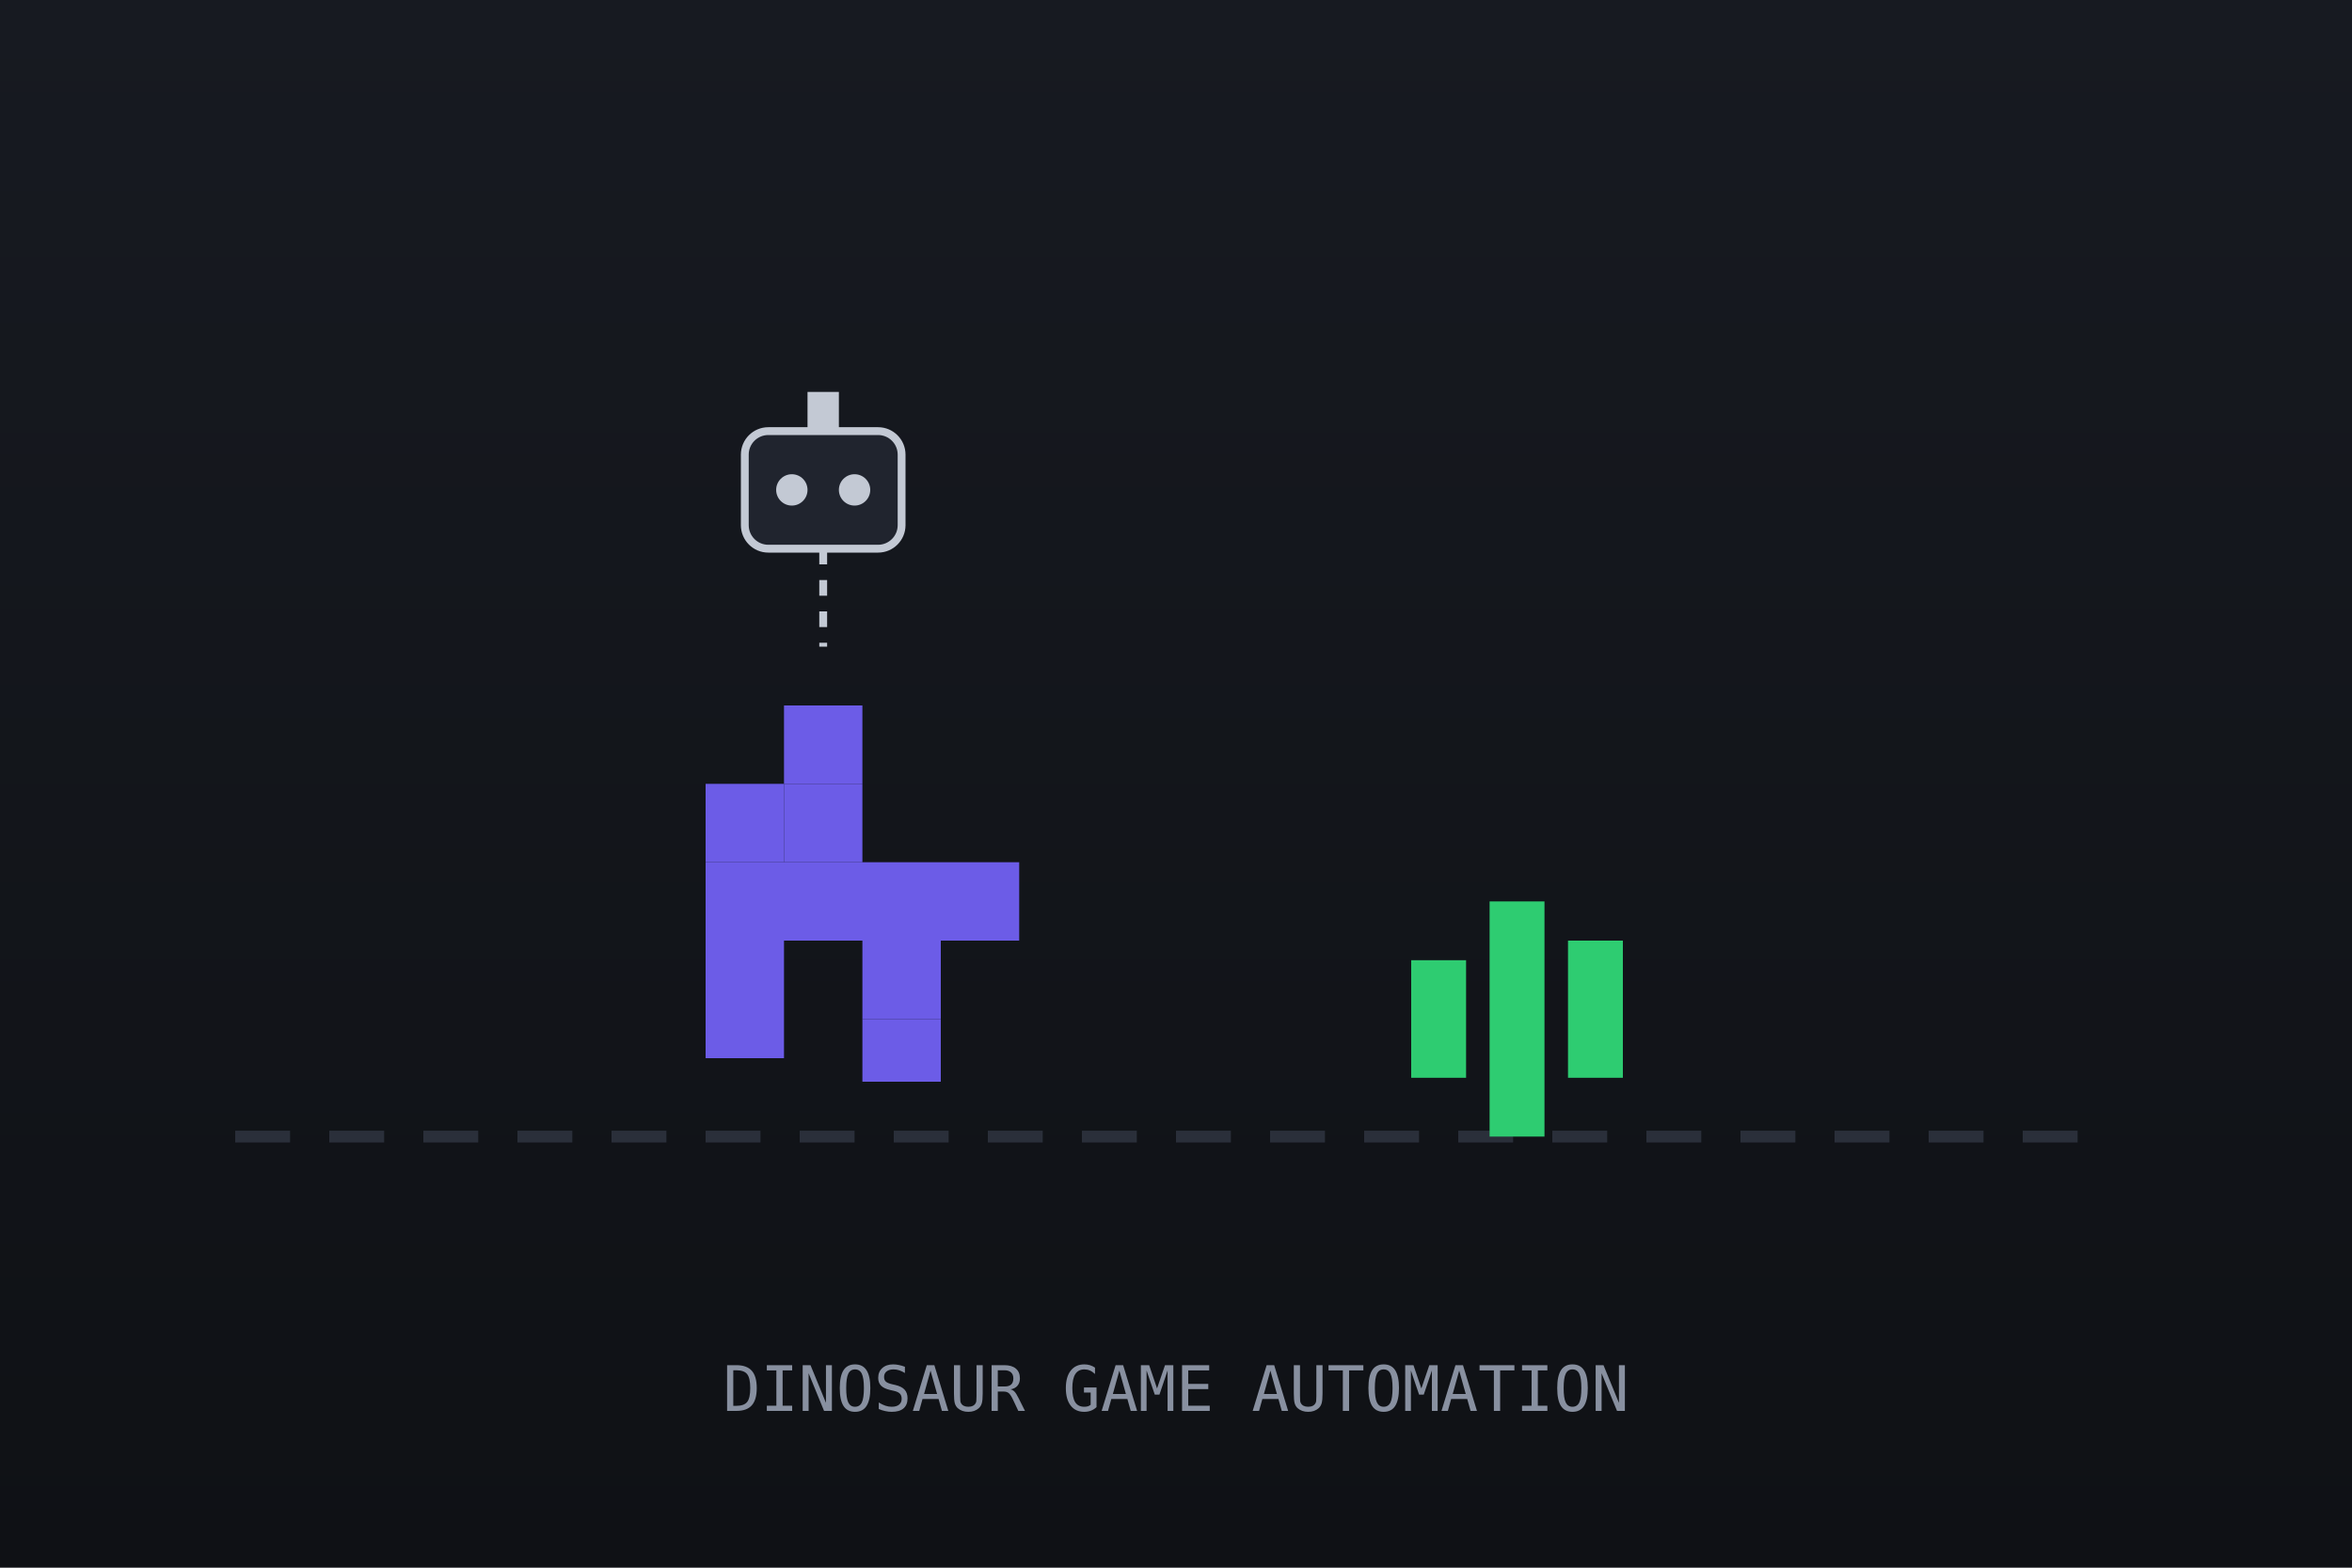
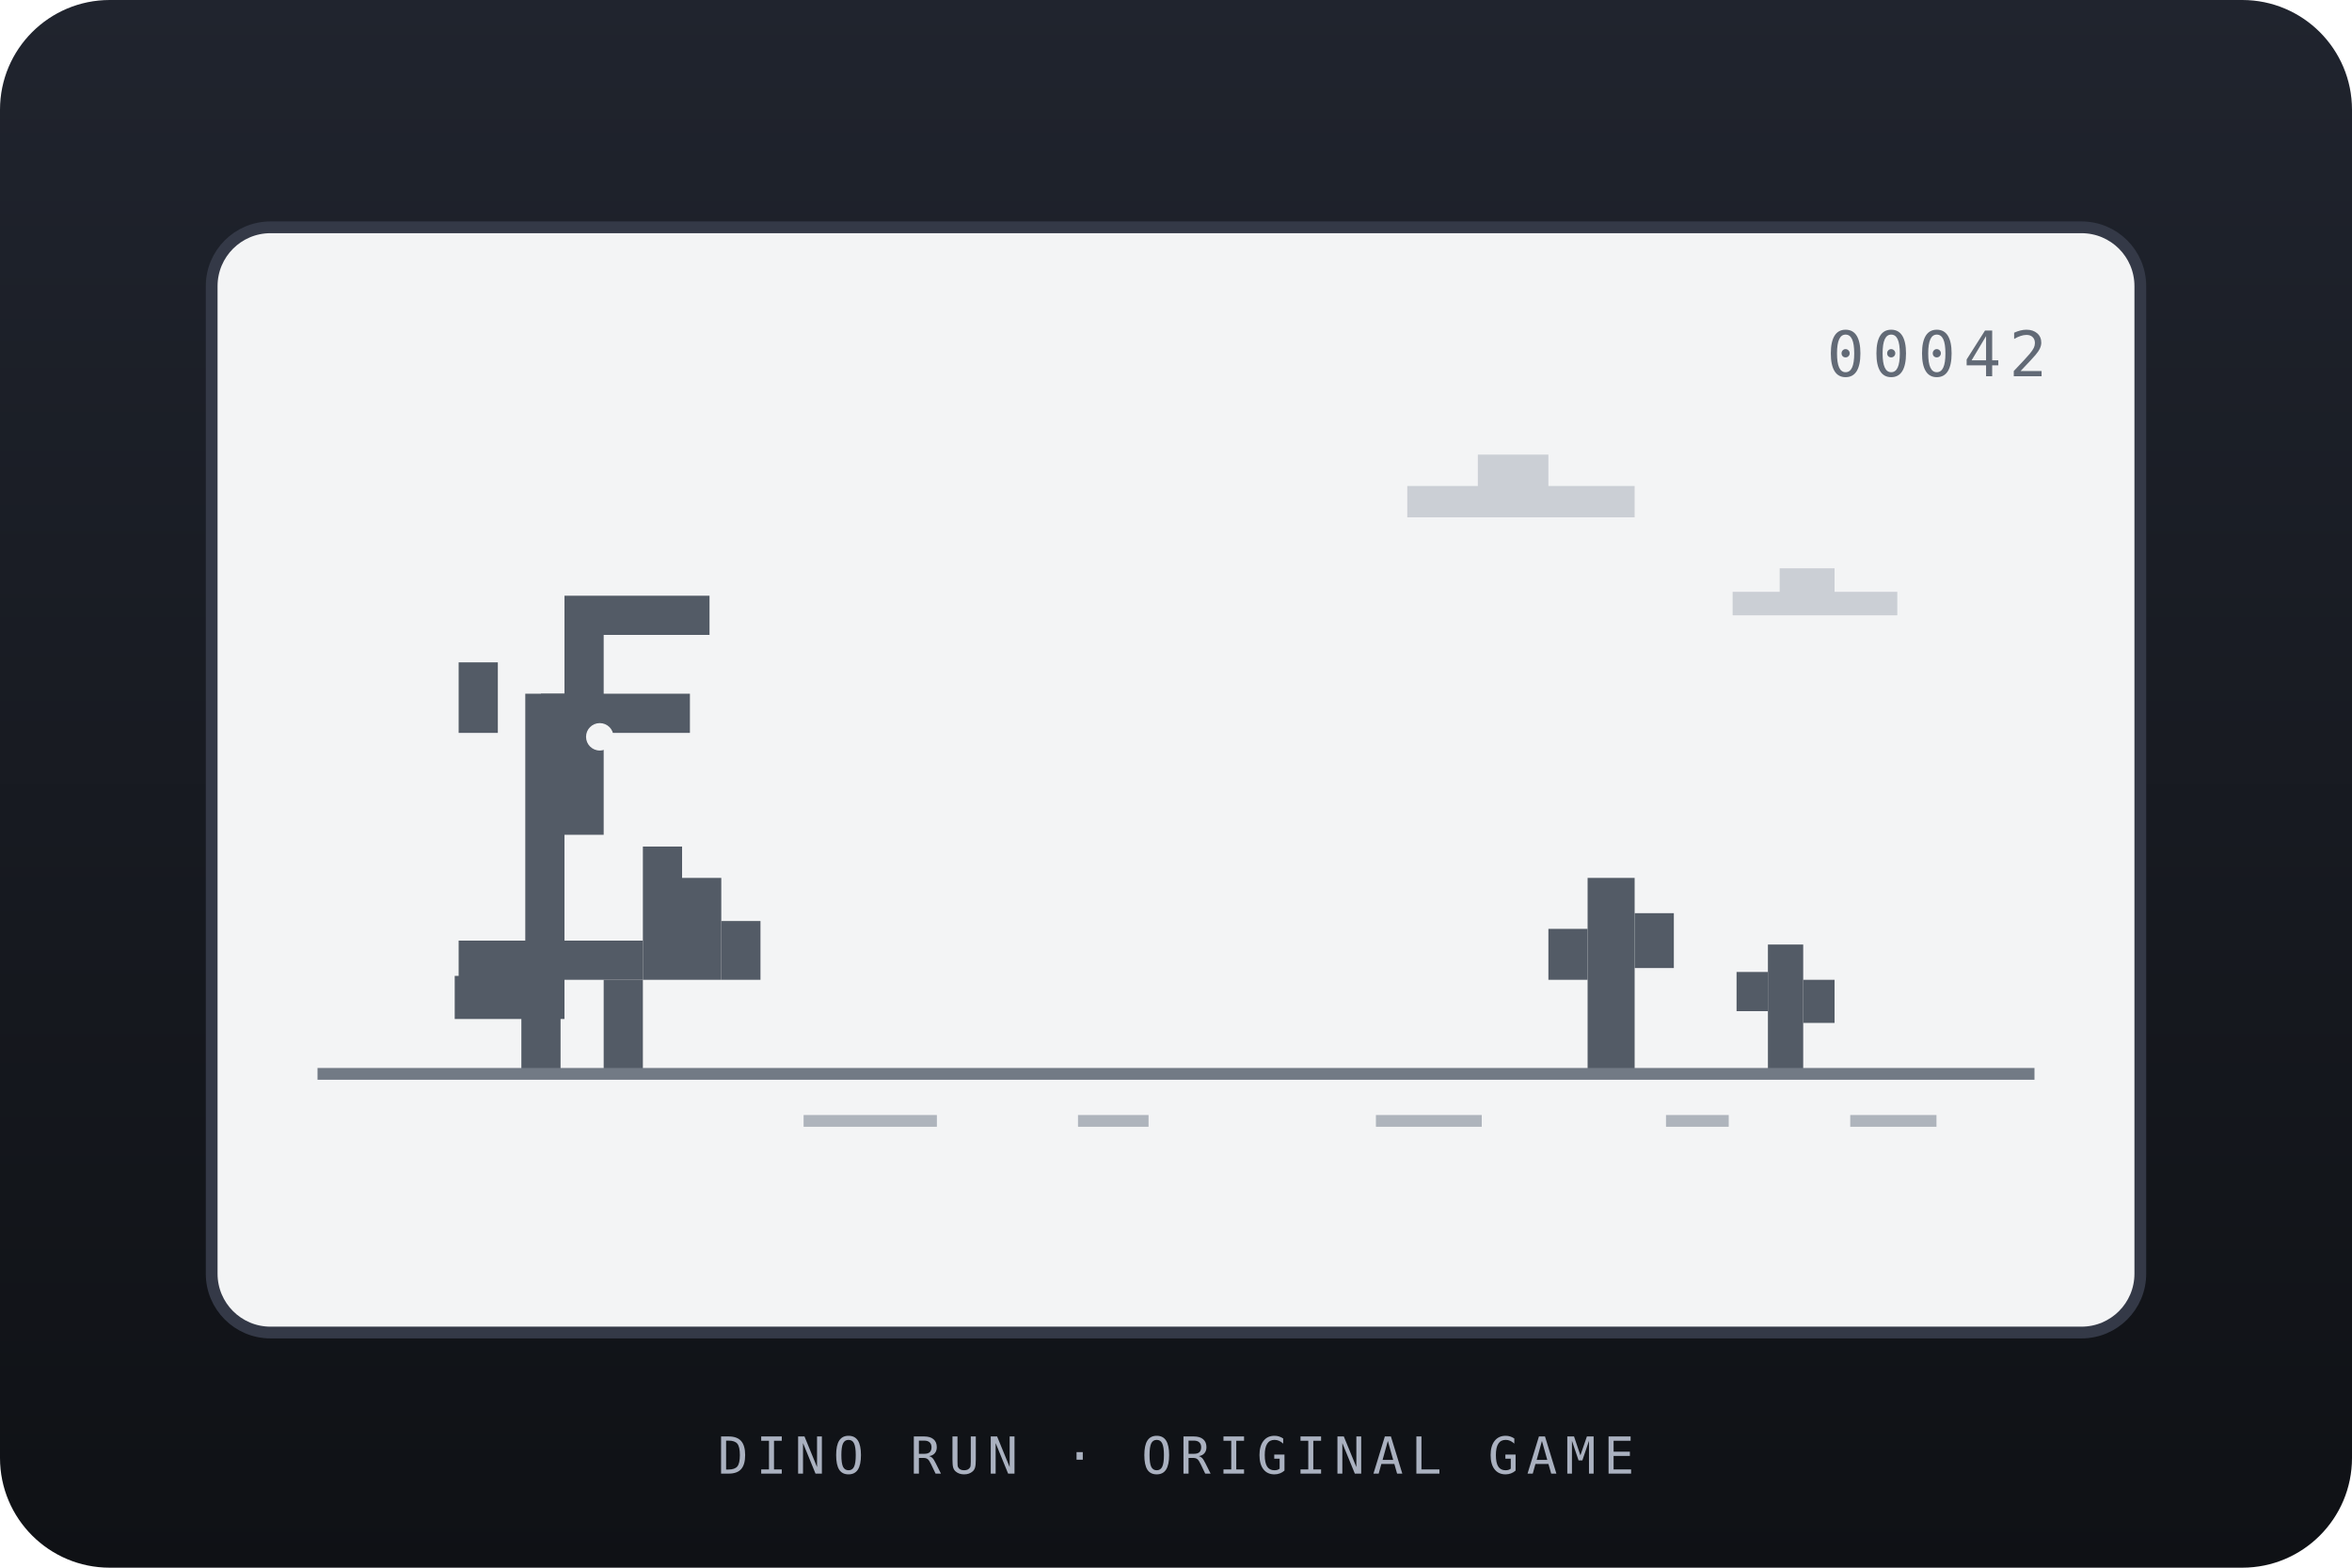
- <svg xmlns="http://www.w3.org/2000/svg" viewBox="0 0 600 400">
+ <svg xmlns="http://www.w3.org/2000/svg" viewBox="0 0 600 400" role="img" aria-labelledby="title desc">
  <defs>
-     <linearGradient id="bg12" x1="0" y1="0" x2="0" y2="1">
-       <stop offset="0%" stop-color="#171a21" />
-       <stop offset="100%" stop-color="#0f1115" />
+     <linearGradient id="background" x1="0" y1="0" x2="0" y2="1">
+       <stop stop-color="#20242e" />
+       <stop offset="1" stop-color="#0f1115" />
    </linearGradient>
+     <pattern id="pixels" width="8" height="8" patternUnits="userSpaceOnUse">
+       <rect width="8" height="8" fill="#c3c9d4" />
+     </pattern>
  </defs>
-   <rect width="600" height="400" fill="url(#bg12)" />
-   <line x1="60" y1="290" x2="540" y2="290" stroke="#2a2f3a" stroke-width="3" stroke-dasharray="14 10" />
-   <g fill="#6c5ce7">
-     <rect x="180" y="200" width="20" height="20" />
-     <rect x="200" y="200" width="20" height="20" />
-     <rect x="200" y="180" width="20" height="20" />
-     <rect x="180" y="220" width="60" height="20" />
-     <rect x="240" y="220" width="20" height="20" />
-     <rect x="180" y="240" width="20" height="30" />
-     <rect x="220" y="240" width="20" height="20" />
-     <rect x="220" y="260" width="20" height="16" />
+   <rect width="600" height="400" rx="28" fill="url(#background)" />
+   <rect x="54" y="58" width="492" height="282" rx="15" fill="#f3f4f5" />
+   <rect x="54" y="58" width="492" height="282" rx="15" fill="none" stroke="#343947" stroke-width="3" />
+   <text x="466" y="96" fill="#626a76" font-family="monospace" font-size="16" letter-spacing="2">00042</text>
+   <g fill="#c1c6cd" opacity=".8">
+     <path d="M359 124h18v-8h18v8h22v8h-58z" />
+     <path d="M442 151h12v-6h14v6h16v6h-42z" />
  </g>
-   <g fill="#2ecc71">
-     <rect x="380" y="230" width="14" height="60" />
-     <rect x="360" y="245" width="14" height="30" />
-     <rect x="400" y="240" width="14" height="35" />
+   <g fill="#535b66">
+     <path d="M116 249h18v-72h10v-25h37v10h-27v15h22v10h-22v26h-10v47h-28z" />
+     <rect x="117" y="240" width="47" height="10" />
+     <rect x="133" y="250" width="10" height="24" />
+     <rect x="154" y="250" width="10" height="24" />
+     <rect x="138" y="177" width="10" height="28" />
+     <rect x="117" y="169" width="10" height="18" />
+     <rect x="164" y="216" width="10" height="34" />
+     <rect x="174" y="224" width="10" height="26" />
+     <rect x="184" y="235" width="10" height="15" />
  </g>
-   <g transform="translate(190,110)">
-     <rect x="0" y="0" width="40" height="30" rx="6" fill="#20242e" stroke="#c3c9d4" stroke-width="2" />
-     <circle cx="12" cy="15" r="4" fill="#c3c9d4" />
-     <circle cx="28" cy="15" r="4" fill="#c3c9d4" />
-     <rect x="16" y="-10" width="8" height="10" fill="#c3c9d4" />
-     <line x1="20" y1="30" x2="20" y2="55" stroke="#c3c9d4" stroke-width="2" stroke-dasharray="4 4" />
+   <circle cx="153" cy="188" r="3.5" fill="#f3f4f5" />
+   <g fill="#535b66">
+     <rect x="405" y="224" width="12" height="50" />
+     <rect x="395" y="237" width="10" height="13" />
+     <rect x="417" y="233" width="10" height="14" />
+     <rect x="451" y="241" width="9" height="33" />
+     <rect x="443" y="248" width="8" height="10" />
+     <rect x="460" y="250" width="8" height="11" />
  </g>
-   <text x="300" y="360" text-anchor="middle" fill="#8890a0" font-family="monospace" font-size="16">DINOSAUR GAME AUTOMATION</text>
+   <path d="M81 274h438" stroke="#727a85" stroke-width="3" />
+   <path d="M205 286h34m36 0h18m58 0h27m47 0h16m31 0h22" stroke="#aeb4bc" stroke-width="3" />
+   <text x="300" y="376" fill="#aab1c0" font-family="monospace" font-size="13" text-anchor="middle" letter-spacing="2">DINO RUN · ORIGINAL GAME</text>
</svg>
